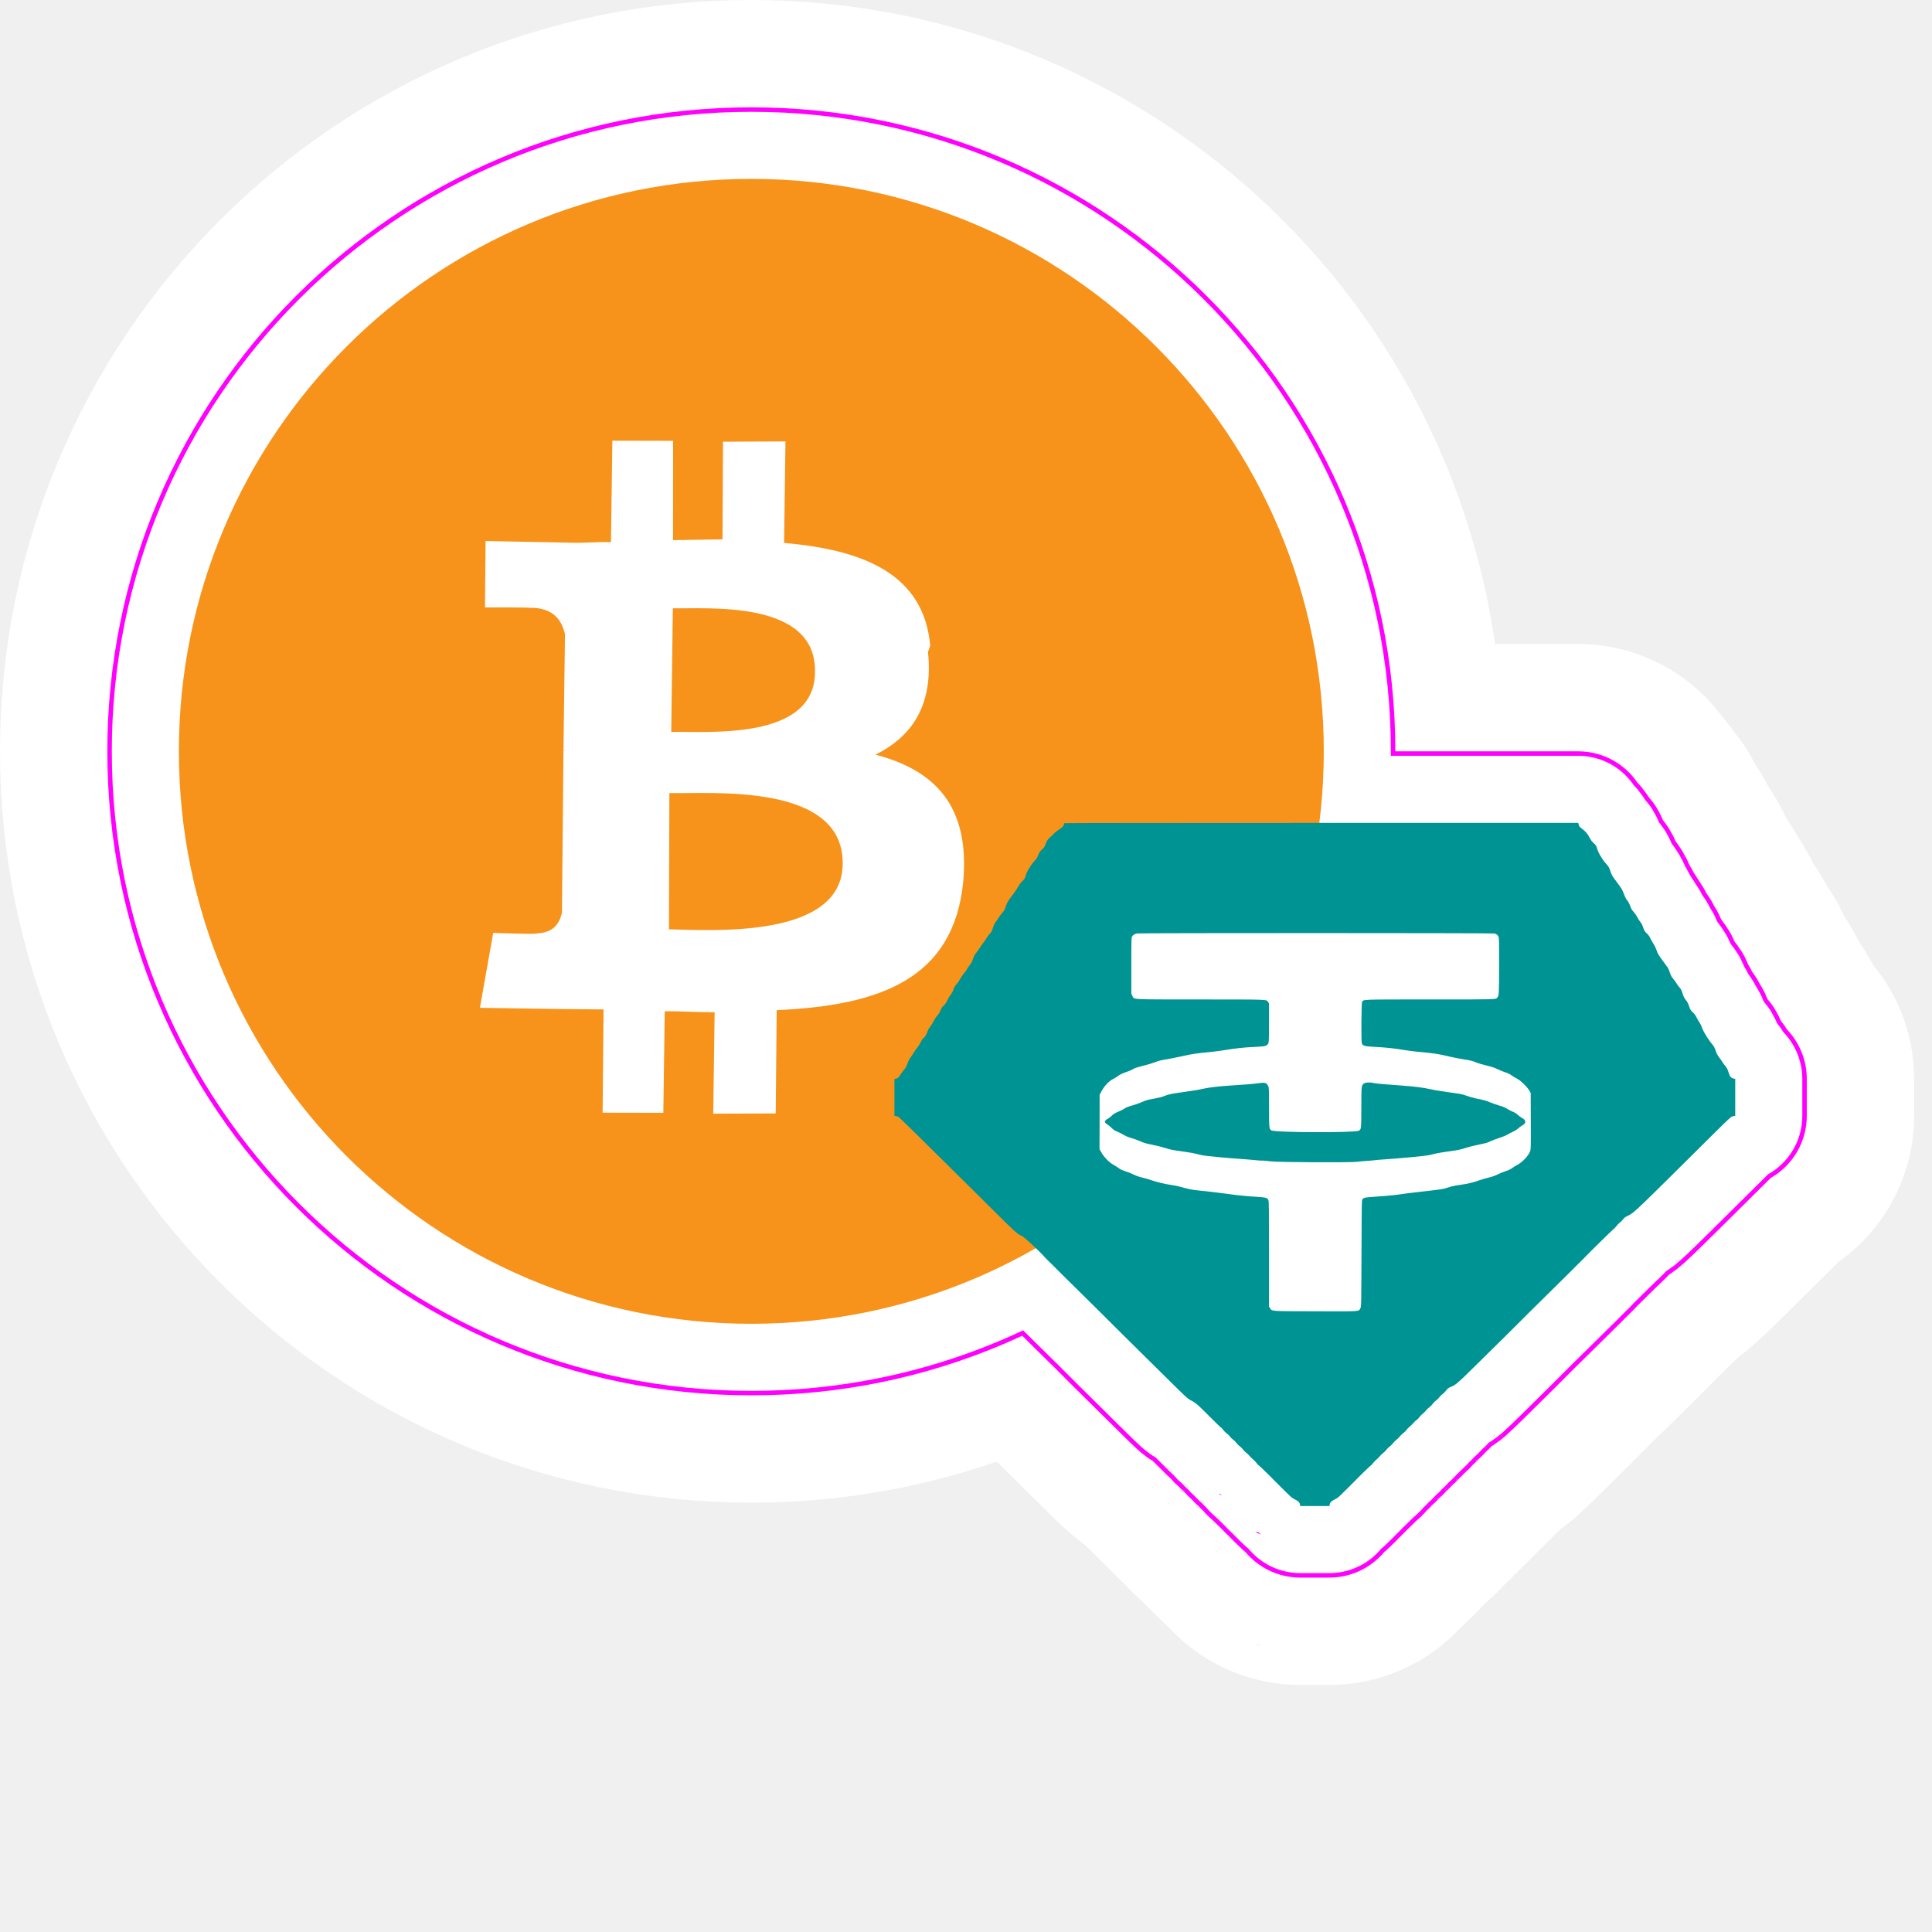
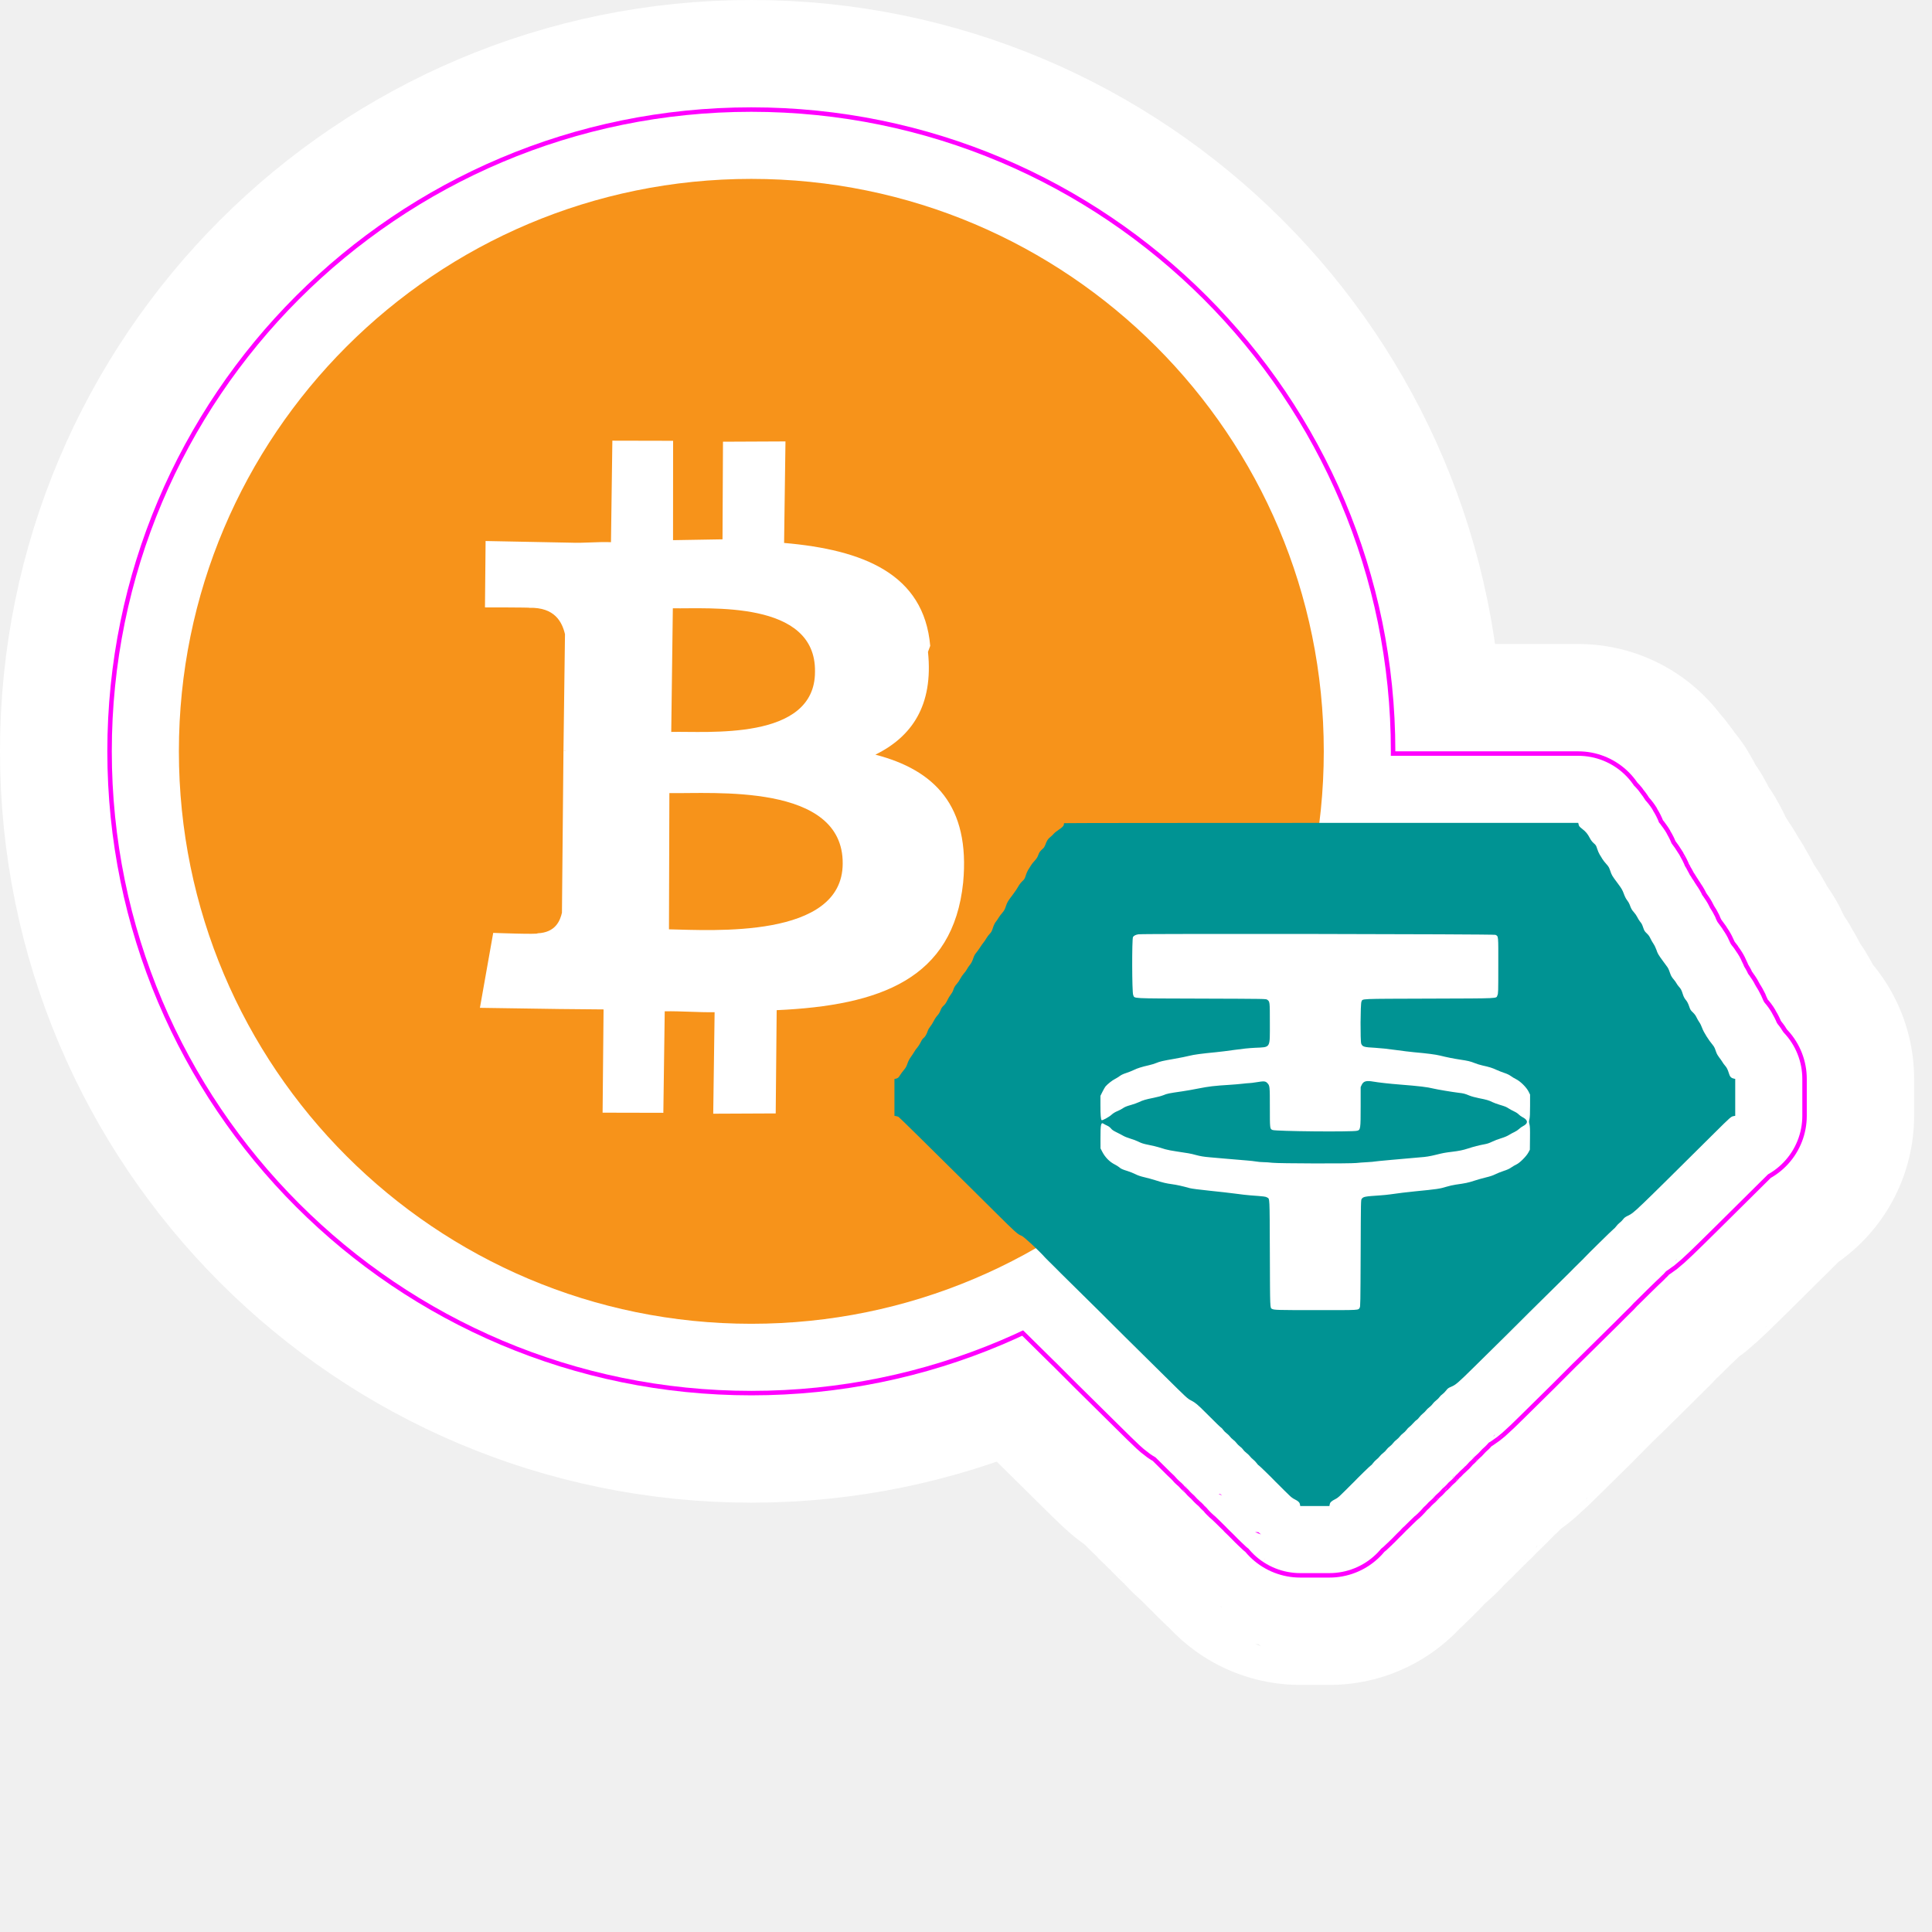
<svg xmlns="http://www.w3.org/2000/svg" viewBox="-10.0 -10.0 108.0 108.0" width="2.25in" height="2.25in">
  <circle cx="32" cy="32" r="32" fill="#fff" stroke="#fff" stroke-width="20.0" stroke-linejoin="round" />
  <g transform="translate(40.0 36.0) scale(0.0235)">
    <g transform="translate(0,1625) scale(0.1,-0.1)" fill="#fff" stroke="#fff" stroke-width="8510.638" stroke-linejoin="round">
      <path d="M4037 16243 c-4 -3 -7 -16 -7 -28 0 -35 -35 -71 -126 -131 -46 -30 -98 -72 -114 -92 -16 -20 -54 -57 -85 -81 -55 -44 -81 -85 -120 -193 -9 -26 -31 -60 -48 -75 -74 -66 -93 -92 -116 -158 -19 -53 -39 -84 -88 -138 -35 -38 -71 -83 -79 -99 -9 -17 -35 -58 -58 -92 -25 -37 -53 -96 -70 -151 -26 -82 -33 -95 -87 -145 -36 -35 -71 -81 -94 -124 -20 -38 -75 -121 -123 -184 -125 -164 -138 -185 -172 -287 -25 -76 -41 -104 -86 -156 -31 -35 -67 -84 -82 -109 -14 -25 -40 -63 -57 -85 -41 -52 -57 -83 -89 -181 -20 -62 -36 -89 -67 -120 -22 -21 -59 -70 -81 -107 -21 -37 -52 -82 -67 -100 -16 -18 -53 -70 -83 -117 -30 -47 -73 -106 -95 -132 -26 -30 -49 -71 -63 -115 -30 -89 -51 -130 -95 -183 -20 -24 -48 -66 -62 -94 -14 -27 -47 -72 -73 -100 -26 -28 -63 -83 -83 -121 -19 -39 -55 -93 -80 -120 -49 -56 -67 -86 -91 -160 -9 -28 -35 -73 -57 -100 -23 -28 -59 -87 -80 -133 -28 -59 -52 -95 -88 -128 -39 -36 -56 -62 -77 -118 -19 -48 -43 -87 -75 -121 -26 -28 -65 -87 -87 -133 -23 -45 -59 -103 -81 -128 -23 -27 -48 -70 -60 -106 -27 -80 -64 -142 -101 -168 -18 -13 -44 -51 -66 -98 -20 -42 -56 -98 -79 -125 -24 -26 -58 -73 -75 -105 -18 -31 -55 -87 -82 -124 -28 -38 -59 -96 -72 -135 -31 -91 -46 -118 -99 -180 -25 -29 -61 -79 -81 -110 -38 -63 -54 -77 -104 -88 l-32 -7 0 -438 0 -438 37 -7 c21 -3 48 -12 61 -19 18 -10 680 -661 1653 -1626 80 -80 366 -363 635 -630 502 -498 542 -535 640 -572 53 -20 415 -356 559 -519 17 -19 52 -54 78 -79 26 -25 98 -96 160 -158 62 -62 123 -124 137 -138 37 -37 802 -791 937 -925 65 -63 134 -132 153 -153 19 -21 211 -212 427 -425 216 -212 640 -631 942 -931 543 -537 552 -546 640 -590 97 -50 156 -99 344 -288 242 -243 365 -362 374 -362 5 0 23 -22 42 -48 19 -27 56 -64 83 -83 26 -19 61 -53 78 -76 16 -23 52 -57 78 -77 27 -19 62 -54 78 -77 16 -23 52 -59 81 -81 30 -21 65 -56 79 -78 14 -22 50 -57 79 -79 29 -22 66 -57 81 -78 15 -21 49 -55 76 -76 27 -21 65 -60 84 -87 20 -28 40 -50 46 -50 9 0 334 -317 398 -387 14 -16 45 -46 69 -68 24 -22 58 -56 75 -75 17 -19 51 -52 75 -75 24 -22 73 -70 110 -107 42 -43 89 -78 131 -98 85 -42 119 -75 126 -122 l7 -38 347 0 347 0 7 38 c7 47 41 80 126 122 42 20 89 55 131 98 37 37 86 85 110 107 24 23 58 56 75 75 17 19 51 53 75 75 24 22 55 52 69 68 64 70 389 387 398 387 6 0 26 22 46 50 19 27 57 66 84 87 27 21 61 55 76 76 15 21 52 56 81 78 29 22 65 57 79 79 14 22 49 57 79 78 29 22 65 58 81 81 16 23 51 58 78 77 26 20 62 54 78 77 17 23 52 57 78 76 27 19 64 56 83 82 18 26 48 57 66 69 18 12 58 51 89 86 30 35 69 72 86 81 16 10 45 39 63 65 19 26 56 64 83 85 27 21 61 55 77 76 15 22 49 55 76 74 26 19 64 56 83 84 20 27 58 65 85 84 26 19 60 53 74 74 15 22 46 53 71 70 24 17 64 57 88 88 38 50 54 62 123 91 108 45 161 91 551 476 184 182 512 505 727 717 216 213 408 404 427 425 19 21 88 90 153 153 135 134 900 888 937 925 14 14 75 76 137 138 62 62 134 133 160 158 26 25 62 60 78 79 63 70 663 659 689 677 16 10 45 41 67 70 21 29 58 66 82 84 24 17 60 53 79 79 29 39 54 57 120 89 144 69 125 51 2039 1951 402 399 410 406 472 416 l37 7 0 439 0 439 -27 6 c-74 15 -101 45 -129 144 -22 73 -48 123 -88 168 -19 20 -47 60 -64 89 -17 28 -51 76 -75 106 -25 31 -54 81 -66 114 -12 32 -28 76 -36 99 -9 23 -30 59 -49 80 -98 116 -216 304 -250 398 -19 53 -50 118 -70 144 -19 27 -49 78 -65 113 -20 44 -47 81 -87 120 -54 50 -63 64 -92 150 -24 68 -45 109 -77 147 -32 39 -52 76 -70 133 -31 101 -47 131 -95 183 -20 22 -47 59 -58 81 -11 22 -43 66 -70 97 -30 34 -59 80 -71 115 -12 32 -28 77 -37 100 -8 23 -25 55 -37 72 -12 17 -60 83 -107 146 -111 152 -125 175 -156 269 -15 43 -46 107 -70 142 -24 35 -57 93 -73 129 -21 46 -47 82 -86 118 -47 44 -59 64 -80 125 -30 88 -39 106 -82 158 -19 23 -47 69 -63 103 -16 33 -53 86 -81 117 -50 55 -66 85 -103 187 -10 26 -36 71 -59 99 -27 34 -54 88 -78 155 -33 90 -51 120 -152 256 -129 173 -133 179 -173 296 -24 71 -39 96 -89 151 -34 36 -76 91 -94 120 -18 30 -48 79 -66 108 -18 29 -45 90 -59 137 -24 77 -31 88 -81 131 -36 32 -66 70 -91 118 -55 105 -95 154 -182 222 -66 52 -78 66 -86 102 l-10 42 -6111 0 c-3362 0 -6115 -3 -6118 -7z" />
    </g>
  </g>
  <circle cx="32" cy="32" r="32" fill="#fff" stroke="#fff" stroke-width="8.0" stroke-linejoin="round" />
  <g transform="translate(40.0 36.0) scale(0.0235)">
    <g transform="translate(0,1625) scale(0.1,-0.1)" fill="#fff" stroke="#fff" stroke-width="3404.255" stroke-linejoin="round">
      <path d="M4037 16243 c-4 -3 -7 -16 -7 -28 0 -35 -35 -71 -126 -131 -46 -30 -98 -72 -114 -92 -16 -20 -54 -57 -85 -81 -55 -44 -81 -85 -120 -193 -9 -26 -31 -60 -48 -75 -74 -66 -93 -92 -116 -158 -19 -53 -39 -84 -88 -138 -35 -38 -71 -83 -79 -99 -9 -17 -35 -58 -58 -92 -25 -37 -53 -96 -70 -151 -26 -82 -33 -95 -87 -145 -36 -35 -71 -81 -94 -124 -20 -38 -75 -121 -123 -184 -125 -164 -138 -185 -172 -287 -25 -76 -41 -104 -86 -156 -31 -35 -67 -84 -82 -109 -14 -25 -40 -63 -57 -85 -41 -52 -57 -83 -89 -181 -20 -62 -36 -89 -67 -120 -22 -21 -59 -70 -81 -107 -21 -37 -52 -82 -67 -100 -16 -18 -53 -70 -83 -117 -30 -47 -73 -106 -95 -132 -26 -30 -49 -71 -63 -115 -30 -89 -51 -130 -95 -183 -20 -24 -48 -66 -62 -94 -14 -27 -47 -72 -73 -100 -26 -28 -63 -83 -83 -121 -19 -39 -55 -93 -80 -120 -49 -56 -67 -86 -91 -160 -9 -28 -35 -73 -57 -100 -23 -28 -59 -87 -80 -133 -28 -59 -52 -95 -88 -128 -39 -36 -56 -62 -77 -118 -19 -48 -43 -87 -75 -121 -26 -28 -65 -87 -87 -133 -23 -45 -59 -103 -81 -128 -23 -27 -48 -70 -60 -106 -27 -80 -64 -142 -101 -168 -18 -13 -44 -51 -66 -98 -20 -42 -56 -98 -79 -125 -24 -26 -58 -73 -75 -105 -18 -31 -55 -87 -82 -124 -28 -38 -59 -96 -72 -135 -31 -91 -46 -118 -99 -180 -25 -29 -61 -79 -81 -110 -38 -63 -54 -77 -104 -88 l-32 -7 0 -438 0 -438 37 -7 c21 -3 48 -12 61 -19 18 -10 680 -661 1653 -1626 80 -80 366 -363 635 -630 502 -498 542 -535 640 -572 53 -20 415 -356 559 -519 17 -19 52 -54 78 -79 26 -25 98 -96 160 -158 62 -62 123 -124 137 -138 37 -37 802 -791 937 -925 65 -63 134 -132 153 -153 19 -21 211 -212 427 -425 216 -212 640 -631 942 -931 543 -537 552 -546 640 -590 97 -50 156 -99 344 -288 242 -243 365 -362 374 -362 5 0 23 -22 42 -48 19 -27 56 -64 83 -83 26 -19 61 -53 78 -76 16 -23 52 -57 78 -77 27 -19 62 -54 78 -77 16 -23 52 -59 81 -81 30 -21 65 -56 79 -78 14 -22 50 -57 79 -79 29 -22 66 -57 81 -78 15 -21 49 -55 76 -76 27 -21 65 -60 84 -87 20 -28 40 -50 46 -50 9 0 334 -317 398 -387 14 -16 45 -46 69 -68 24 -22 58 -56 75 -75 17 -19 51 -52 75 -75 24 -22 73 -70 110 -107 42 -43 89 -78 131 -98 85 -42 119 -75 126 -122 l7 -38 347 0 347 0 7 38 c7 47 41 80 126 122 42 20 89 55 131 98 37 37 86 85 110 107 24 23 58 56 75 75 17 19 51 53 75 75 24 22 55 52 69 68 64 70 389 387 398 387 6 0 26 22 46 50 19 27 57 66 84 87 27 21 61 55 76 76 15 21 52 56 81 78 29 22 65 57 79 79 14 22 49 57 79 78 29 22 65 58 81 81 16 23 51 58 78 77 26 20 62 54 78 77 17 23 52 57 78 76 27 19 64 56 83 82 18 26 48 57 66 69 18 12 58 51 89 86 30 35 69 72 86 81 16 10 45 39 63 65 19 26 56 64 83 85 27 21 61 55 77 76 15 22 49 55 76 74 26 19 64 56 83 84 20 27 58 65 85 84 26 19 60 53 74 74 15 22 46 53 71 70 24 17 64 57 88 88 38 50 54 62 123 91 108 45 161 91 551 476 184 182 512 505 727 717 216 213 408 404 427 425 19 21 88 90 153 153 135 134 900 888 937 925 14 14 75 76 137 138 62 62 134 133 160 158 26 25 62 60 78 79 63 70 663 659 689 677 16 10 45 41 67 70 21 29 58 66 82 84 24 17 60 53 79 79 29 39 54 57 120 89 144 69 125 51 2039 1951 402 399 410 406 472 416 l37 7 0 439 0 439 -27 6 c-74 15 -101 45 -129 144 -22 73 -48 123 -88 168 -19 20 -47 60 -64 89 -17 28 -51 76 -75 106 -25 31 -54 81 -66 114 -12 32 -28 76 -36 99 -9 23 -30 59 -49 80 -98 116 -216 304 -250 398 -19 53 -50 118 -70 144 -19 27 -49 78 -65 113 -20 44 -47 81 -87 120 -54 50 -63 64 -92 150 -24 68 -45 109 -77 147 -32 39 -52 76 -70 133 -31 101 -47 131 -95 183 -20 22 -47 59 -58 81 -11 22 -43 66 -70 97 -30 34 -59 80 -71 115 -12 32 -28 77 -37 100 -8 23 -25 55 -37 72 -12 17 -60 83 -107 146 -111 152 -125 175 -156 269 -15 43 -46 107 -70 142 -24 35 -57 93 -73 129 -21 46 -47 82 -86 118 -47 44 -59 64 -80 125 -30 88 -39 106 -82 158 -19 23 -47 69 -63 103 -16 33 -53 86 -81 117 -50 55 -66 85 -103 187 -10 26 -36 71 -59 99 -27 34 -54 88 -78 155 -33 90 -51 120 -152 256 -129 173 -133 179 -173 296 -24 71 -39 96 -89 151 -34 36 -76 91 -94 120 -18 30 -48 79 -66 108 -18 29 -45 90 -59 137 -24 77 -31 88 -81 131 -36 32 -66 70 -91 118 -55 105 -95 154 -182 222 -66 52 -78 66 -86 102 l-10 42 -6111 0 c-3362 0 -6115 -3 -6118 -7z" />
    </g>
  </g>
  <g id="CutContour">
    <circle cx="32" cy="32" r="32" fill="none" stroke="#FF00FF" stroke-width="8.0" stroke-linejoin="round" />
    <g transform="translate(40.0 36.0) scale(0.0235)">
      <g transform="translate(0,1625) scale(0.1,-0.1)" fill="none" stroke="#FF00FF" stroke-width="3404.255" stroke-linejoin="round">
        <path d="M4037 16243 c-4 -3 -7 -16 -7 -28 0 -35 -35 -71 -126 -131 -46 -30 -98 -72 -114 -92 -16 -20 -54 -57 -85 -81 -55 -44 -81 -85 -120 -193 -9 -26 -31 -60 -48 -75 -74 -66 -93 -92 -116 -158 -19 -53 -39 -84 -88 -138 -35 -38 -71 -83 -79 -99 -9 -17 -35 -58 -58 -92 -25 -37 -53 -96 -70 -151 -26 -82 -33 -95 -87 -145 -36 -35 -71 -81 -94 -124 -20 -38 -75 -121 -123 -184 -125 -164 -138 -185 -172 -287 -25 -76 -41 -104 -86 -156 -31 -35 -67 -84 -82 -109 -14 -25 -40 -63 -57 -85 -41 -52 -57 -83 -89 -181 -20 -62 -36 -89 -67 -120 -22 -21 -59 -70 -81 -107 -21 -37 -52 -82 -67 -100 -16 -18 -53 -70 -83 -117 -30 -47 -73 -106 -95 -132 -26 -30 -49 -71 -63 -115 -30 -89 -51 -130 -95 -183 -20 -24 -48 -66 -62 -94 -14 -27 -47 -72 -73 -100 -26 -28 -63 -83 -83 -121 -19 -39 -55 -93 -80 -120 -49 -56 -67 -86 -91 -160 -9 -28 -35 -73 -57 -100 -23 -28 -59 -87 -80 -133 -28 -59 -52 -95 -88 -128 -39 -36 -56 -62 -77 -118 -19 -48 -43 -87 -75 -121 -26 -28 -65 -87 -87 -133 -23 -45 -59 -103 -81 -128 -23 -27 -48 -70 -60 -106 -27 -80 -64 -142 -101 -168 -18 -13 -44 -51 -66 -98 -20 -42 -56 -98 -79 -125 -24 -26 -58 -73 -75 -105 -18 -31 -55 -87 -82 -124 -28 -38 -59 -96 -72 -135 -31 -91 -46 -118 -99 -180 -25 -29 -61 -79 -81 -110 -38 -63 -54 -77 -104 -88 l-32 -7 0 -438 0 -438 37 -7 c21 -3 48 -12 61 -19 18 -10 680 -661 1653 -1626 80 -80 366 -363 635 -630 502 -498 542 -535 640 -572 53 -20 415 -356 559 -519 17 -19 52 -54 78 -79 26 -25 98 -96 160 -158 62 -62 123 -124 137 -138 37 -37 802 -791 937 -925 65 -63 134 -132 153 -153 19 -21 211 -212 427 -425 216 -212 640 -631 942 -931 543 -537 552 -546 640 -590 97 -50 156 -99 344 -288 242 -243 365 -362 374 -362 5 0 23 -22 42 -48 19 -27 56 -64 83 -83 26 -19 61 -53 78 -76 16 -23 52 -57 78 -77 27 -19 62 -54 78 -77 16 -23 52 -59 81 -81 30 -21 65 -56 79 -78 14 -22 50 -57 79 -79 29 -22 66 -57 81 -78 15 -21 49 -55 76 -76 27 -21 65 -60 84 -87 20 -28 40 -50 46 -50 9 0 334 -317 398 -387 14 -16 45 -46 69 -68 24 -22 58 -56 75 -75 17 -19 51 -52 75 -75 24 -22 73 -70 110 -107 42 -43 89 -78 131 -98 85 -42 119 -75 126 -122 l7 -38 347 0 347 0 7 38 c7 47 41 80 126 122 42 20 89 55 131 98 37 37 86 85 110 107 24 23 58 56 75 75 17 19 51 53 75 75 24 22 55 52 69 68 64 70 389 387 398 387 6 0 26 22 46 50 19 27 57 66 84 87 27 21 61 55 76 76 15 21 52 56 81 78 29 22 65 57 79 79 14 22 49 57 79 78 29 22 65 58 81 81 16 23 51 58 78 77 26 20 62 54 78 77 17 23 52 57 78 76 27 19 64 56 83 82 18 26 48 57 66 69 18 12 58 51 89 86 30 35 69 72 86 81 16 10 45 39 63 65 19 26 56 64 83 85 27 21 61 55 77 76 15 22 49 55 76 74 26 19 64 56 83 84 20 27 58 65 85 84 26 19 60 53 74 74 15 22 46 53 71 70 24 17 64 57 88 88 38 50 54 62 123 91 108 45 161 91 551 476 184 182 512 505 727 717 216 213 408 404 427 425 19 21 88 90 153 153 135 134 900 888 937 925 14 14 75 76 137 138 62 62 134 133 160 158 26 25 62 60 78 79 63 70 663 659 689 677 16 10 45 41 67 70 21 29 58 66 82 84 24 17 60 53 79 79 29 39 54 57 120 89 144 69 125 51 2039 1951 402 399 410 406 472 416 l37 7 0 439 0 439 -27 6 c-74 15 -101 45 -129 144 -22 73 -48 123 -88 168 -19 20 -47 60 -64 89 -17 28 -51 76 -75 106 -25 31 -54 81 -66 114 -12 32 -28 76 -36 99 -9 23 -30 59 -49 80 -98 116 -216 304 -250 398 -19 53 -50 118 -70 144 -19 27 -49 78 -65 113 -20 44 -47 81 -87 120 -54 50 -63 64 -92 150 -24 68 -45 109 -77 147 -32 39 -52 76 -70 133 -31 101 -47 131 -95 183 -20 22 -47 59 -58 81 -11 22 -43 66 -70 97 -30 34 -59 80 -71 115 -12 32 -28 77 -37 100 -8 23 -25 55 -37 72 -12 17 -60 83 -107 146 -111 152 -125 175 -156 269 -15 43 -46 107 -70 142 -24 35 -57 93 -73 129 -21 46 -47 82 -86 118 -47 44 -59 64 -80 125 -30 88 -39 106 -82 158 -19 23 -47 69 -63 103 -16 33 -53 86 -81 117 -50 55 -66 85 -103 187 -10 26 -36 71 -59 99 -27 34 -54 88 -78 155 -33 90 -51 120 -152 256 -129 173 -133 179 -173 296 -24 71 -39 96 -89 151 -34 36 -76 91 -94 120 -18 30 -48 79 -66 108 -18 29 -45 90 -59 137 -24 77 -31 88 -81 131 -36 32 -66 70 -91 118 -55 105 -95 154 -182 222 -66 52 -78 66 -86 102 l-10 42 -6111 0 c-3362 0 -6115 -3 -6118 -7z" />
      </g>
    </g>
    <circle cx="32" cy="32" r="32" fill="none" stroke="#fff" stroke-width="7.5" stroke-linejoin="round" />
    <g transform="translate(40.0 36.0) scale(0.0235)">
      <g transform="translate(0,1625) scale(0.1,-0.1)" fill="none" stroke="#fff" stroke-width="3191.489" stroke-linejoin="round">
        <path d="M4037 16243 c-4 -3 -7 -16 -7 -28 0 -35 -35 -71 -126 -131 -46 -30 -98 -72 -114 -92 -16 -20 -54 -57 -85 -81 -55 -44 -81 -85 -120 -193 -9 -26 -31 -60 -48 -75 -74 -66 -93 -92 -116 -158 -19 -53 -39 -84 -88 -138 -35 -38 -71 -83 -79 -99 -9 -17 -35 -58 -58 -92 -25 -37 -53 -96 -70 -151 -26 -82 -33 -95 -87 -145 -36 -35 -71 -81 -94 -124 -20 -38 -75 -121 -123 -184 -125 -164 -138 -185 -172 -287 -25 -76 -41 -104 -86 -156 -31 -35 -67 -84 -82 -109 -14 -25 -40 -63 -57 -85 -41 -52 -57 -83 -89 -181 -20 -62 -36 -89 -67 -120 -22 -21 -59 -70 -81 -107 -21 -37 -52 -82 -67 -100 -16 -18 -53 -70 -83 -117 -30 -47 -73 -106 -95 -132 -26 -30 -49 -71 -63 -115 -30 -89 -51 -130 -95 -183 -20 -24 -48 -66 -62 -94 -14 -27 -47 -72 -73 -100 -26 -28 -63 -83 -83 -121 -19 -39 -55 -93 -80 -120 -49 -56 -67 -86 -91 -160 -9 -28 -35 -73 -57 -100 -23 -28 -59 -87 -80 -133 -28 -59 -52 -95 -88 -128 -39 -36 -56 -62 -77 -118 -19 -48 -43 -87 -75 -121 -26 -28 -65 -87 -87 -133 -23 -45 -59 -103 -81 -128 -23 -27 -48 -70 -60 -106 -27 -80 -64 -142 -101 -168 -18 -13 -44 -51 -66 -98 -20 -42 -56 -98 -79 -125 -24 -26 -58 -73 -75 -105 -18 -31 -55 -87 -82 -124 -28 -38 -59 -96 -72 -135 -31 -91 -46 -118 -99 -180 -25 -29 -61 -79 -81 -110 -38 -63 -54 -77 -104 -88 l-32 -7 0 -438 0 -438 37 -7 c21 -3 48 -12 61 -19 18 -10 680 -661 1653 -1626 80 -80 366 -363 635 -630 502 -498 542 -535 640 -572 53 -20 415 -356 559 -519 17 -19 52 -54 78 -79 26 -25 98 -96 160 -158 62 -62 123 -124 137 -138 37 -37 802 -791 937 -925 65 -63 134 -132 153 -153 19 -21 211 -212 427 -425 216 -212 640 -631 942 -931 543 -537 552 -546 640 -590 97 -50 156 -99 344 -288 242 -243 365 -362 374 -362 5 0 23 -22 42 -48 19 -27 56 -64 83 -83 26 -19 61 -53 78 -76 16 -23 52 -57 78 -77 27 -19 62 -54 78 -77 16 -23 52 -59 81 -81 30 -21 65 -56 79 -78 14 -22 50 -57 79 -79 29 -22 66 -57 81 -78 15 -21 49 -55 76 -76 27 -21 65 -60 84 -87 20 -28 40 -50 46 -50 9 0 334 -317 398 -387 14 -16 45 -46 69 -68 24 -22 58 -56 75 -75 17 -19 51 -52 75 -75 24 -22 73 -70 110 -107 42 -43 89 -78 131 -98 85 -42 119 -75 126 -122 l7 -38 347 0 347 0 7 38 c7 47 41 80 126 122 42 20 89 55 131 98 37 37 86 85 110 107 24 23 58 56 75 75 17 19 51 53 75 75 24 22 55 52 69 68 64 70 389 387 398 387 6 0 26 22 46 50 19 27 57 66 84 87 27 21 61 55 76 76 15 21 52 56 81 78 29 22 65 57 79 79 14 22 49 57 79 78 29 22 65 58 81 81 16 23 51 58 78 77 26 20 62 54 78 77 17 23 52 57 78 76 27 19 64 56 83 82 18 26 48 57 66 69 18 12 58 51 89 86 30 35 69 72 86 81 16 10 45 39 63 65 19 26 56 64 83 85 27 21 61 55 77 76 15 22 49 55 76 74 26 19 64 56 83 84 20 27 58 65 85 84 26 19 60 53 74 74 15 22 46 53 71 70 24 17 64 57 88 88 38 50 54 62 123 91 108 45 161 91 551 476 184 182 512 505 727 717 216 213 408 404 427 425 19 21 88 90 153 153 135 134 900 888 937 925 14 14 75 76 137 138 62 62 134 133 160 158 26 25 62 60 78 79 63 70 663 659 689 677 16 10 45 41 67 70 21 29 58 66 82 84 24 17 60 53 79 79 29 39 54 57 120 89 144 69 125 51 2039 1951 402 399 410 406 472 416 l37 7 0 439 0 439 -27 6 c-74 15 -101 45 -129 144 -22 73 -48 123 -88 168 -19 20 -47 60 -64 89 -17 28 -51 76 -75 106 -25 31 -54 81 -66 114 -12 32 -28 76 -36 99 -9 23 -30 59 -49 80 -98 116 -216 304 -250 398 -19 53 -50 118 -70 144 -19 27 -49 78 -65 113 -20 44 -47 81 -87 120 -54 50 -63 64 -92 150 -24 68 -45 109 -77 147 -32 39 -52 76 -70 133 -31 101 -47 131 -95 183 -20 22 -47 59 -58 81 -11 22 -43 66 -70 97 -30 34 -59 80 -71 115 -12 32 -28 77 -37 100 -8 23 -25 55 -37 72 -12 17 -60 83 -107 146 -111 152 -125 175 -156 269 -15 43 -46 107 -70 142 -24 35 -57 93 -73 129 -21 46 -47 82 -86 118 -47 44 -59 64 -80 125 -30 88 -39 106 -82 158 -19 23 -47 69 -63 103 -16 33 -53 86 -81 117 -50 55 -66 85 -103 187 -10 26 -36 71 -59 99 -27 34 -54 88 -78 155 -33 90 -51 120 -152 256 -129 173 -133 179 -173 296 -24 71 -39 96 -89 151 -34 36 -76 91 -94 120 -18 30 -48 79 -66 108 -18 29 -45 90 -59 137 -24 77 -31 88 -81 131 -36 32 -66 70 -91 118 -55 105 -95 154 -182 222 -66 52 -78 66 -86 102 l-10 42 -6111 0 c-3362 0 -6115 -3 -6118 -7z" />
      </g>
    </g>
  </g>
  <circle cx="32" cy="32" r="32" fill="#F7931A" />
  <g transform="rotate(-13.5 32 32)" fill="#fff">
    <path d="M43.1 28.6c.6-4.0-2.4-6.1-6.6-7.5l1.4-5.5-3.4-.8-1.3 5.3c-.9-.2-1.8-.4-2.7-.6l1.3-5.4-3.3-.8-1.4 5.5c-.7-.2-1.5-.3-2.2-.5v0l-4.6-1.2-.9 3.6s2.5.6 2.4.6c1.4.3 1.6 1.2 1.6 1.9l-1.6 6.3c.1 0 .2.1.3.1l-.3-.1-2.2 8.8c-.2.4-.6 1-1.6.8.1.1-2.4-.6-2.4-.6l-1.7 3.9 4.3 1.1c.8.2 1.6.4 2.4.6l-1.4 5.6 3.3.8 1.4-5.5c.9.2 1.8.5 2.7.7l-1.4 5.5 3.4.8 1.4-5.6c5.7 1.1 10 .6 11.8-4.5 1.4-4.1-.1-6.5-3.1-8.1 2.2-.5 3.8-1.9 4.2-4.9zm-7.6 10.7c-1 4.1-8.0 1.9-10.3 1.3l1.8-7.4c2.3.6 9.6 1.7 8.5 6.1zm1-10.8c-.9 3.8-6.7 1.8-8.6 1.4l1.7-6.7c1.9.5 7.9 1.4 6.9 5.3z" />
  </g>
  <g transform="translate(40.0 36.0) scale(0.0235)">
    <g transform="translate(0,1625) scale(0.1,-0.1)" fill="#009393">
      <path d="M4037 16243 c-4 -3 -7 -16 -7 -28 0 -35 -35 -71 -126 -131 -46 -30 -98 -72 -114 -92 -16 -20 -54 -57 -85 -81 -55 -44 -81 -85 -120 -193 -9 -26 -31 -60 -48 -75 -74 -66 -93 -92 -116 -158 -19 -53 -39 -84 -88 -138 -35 -38 -71 -83 -79 -99 -9 -17 -35 -58 -58 -92 -25 -37 -53 -96 -70 -151 -26 -82 -33 -95 -87 -145 -36 -35 -71 -81 -94 -124 -20 -38 -75 -121 -123 -184 -125 -164 -138 -185 -172 -287 -25 -76 -41 -104 -86 -156 -31 -35 -67 -84 -82 -109 -14 -25 -40 -63 -57 -85 -41 -52 -57 -83 -89 -181 -20 -62 -36 -89 -67 -120 -22 -21 -59 -70 -81 -107 -21 -37 -52 -82 -67 -100 -16 -18 -53 -70 -83 -117 -30 -47 -73 -106 -95 -132 -26 -30 -49 -71 -63 -115 -30 -89 -51 -130 -95 -183 -20 -24 -48 -66 -62 -94 -14 -27 -47 -72 -73 -100 -26 -28 -63 -83 -83 -121 -19 -39 -55 -93 -80 -120 -49 -56 -67 -86 -91 -160 -9 -28 -35 -73 -57 -100 -23 -28 -59 -87 -80 -133 -28 -59 -52 -95 -88 -128 -39 -36 -56 -62 -77 -118 -19 -48 -43 -87 -75 -121 -26 -28 -65 -87 -87 -133 -23 -45 -59 -103 -81 -128 -23 -27 -48 -70 -60 -106 -27 -80 -64 -142 -101 -168 -18 -13 -44 -51 -66 -98 -20 -42 -56 -98 -79 -125 -24 -26 -58 -73 -75 -105 -18 -31 -55 -87 -82 -124 -28 -38 -59 -96 -72 -135 -31 -91 -46 -118 -99 -180 -25 -29 -61 -79 -81 -110 -38 -63 -54 -77 -104 -88 l-32 -7 0 -438 0 -438 37 -7 c21 -3 48 -12 61 -19 18 -10 680 -661 1653 -1626 80 -80 366 -363 635 -630 502 -498 542 -535 640 -572 53 -20 415 -356 559 -519 17 -19 52 -54 78 -79 26 -25 98 -96 160 -158 62 -62 123 -124 137 -138 37 -37 802 -791 937 -925 65 -63 134 -132 153 -153 19 -21 211 -212 427 -425 216 -212 640 -631 942 -931 543 -537 552 -546 640 -590 97 -50 156 -99 344 -288 242 -243 365 -362 374 -362 5 0 23 -22 42 -48 19 -27 56 -64 83 -83 26 -19 61 -53 78 -76 16 -23 52 -57 78 -77 27 -19 62 -54 78 -77 16 -23 52 -59 81 -81 30 -21 65 -56 79 -78 14 -22 50 -57 79 -79 29 -22 66 -57 81 -78 15 -21 49 -55 76 -76 27 -21 65 -60 84 -87 20 -28 40 -50 46 -50 9 0 334 -317 398 -387 14 -16 45 -46 69 -68 24 -22 58 -56 75 -75 17 -19 51 -52 75 -75 24 -22 73 -70 110 -107 42 -43 89 -78 131 -98 85 -42 119 -75 126 -122 l7 -38 347 0 347 0 7 38 c7 47 41 80 126 122 42 20 89 55 131 98 37 37 86 85 110 107 24 23 58 56 75 75 17 19 51 53 75 75 24 22 55 52 69 68 64 70 389 387 398 387 6 0 26 22 46 50 19 27 57 66 84 87 27 21 61 55 76 76 15 21 52 56 81 78 29 22 65 57 79 79 14 22 49 57 79 78 29 22 65 58 81 81 16 23 51 58 78 77 26 20 62 54 78 77 17 23 52 57 78 76 27 19 64 56 83 82 18 26 48 57 66 69 18 12 58 51 89 86 30 35 69 72 86 81 16 10 45 39 63 65 19 26 56 64 83 85 27 21 61 55 77 76 15 22 49 55 76 74 26 19 64 56 83 84 20 27 58 65 85 84 26 19 60 53 74 74 15 22 46 53 71 70 24 17 64 57 88 88 38 50 54 62 123 91 108 45 161 91 551 476 184 182 512 505 727 717 216 213 408 404 427 425 19 21 88 90 153 153 135 134 900 888 937 925 14 14 75 76 137 138 62 62 134 133 160 158 26 25 62 60 78 79 63 70 663 659 689 677 16 10 45 41 67 70 21 29 58 66 82 84 24 17 60 53 79 79 29 39 54 57 120 89 144 69 125 51 2039 1951 402 399 410 406 472 416 l37 7 0 439 0 439 -27 6 c-74 15 -101 45 -129 144 -22 73 -48 123 -88 168 -19 20 -47 60 -64 89 -17 28 -51 76 -75 106 -25 31 -54 81 -66 114 -12 32 -28 76 -36 99 -9 23 -30 59 -49 80 -98 116 -216 304 -250 398 -19 53 -50 118 -70 144 -19 27 -49 78 -65 113 -20 44 -47 81 -87 120 -54 50 -63 64 -92 150 -24 68 -45 109 -77 147 -32 39 -52 76 -70 133 -31 101 -47 131 -95 183 -20 22 -47 59 -58 81 -11 22 -43 66 -70 97 -30 34 -59 80 -71 115 -12 32 -28 77 -37 100 -8 23 -25 55 -37 72 -12 17 -60 83 -107 146 -111 152 -125 175 -156 269 -15 43 -46 107 -70 142 -24 35 -57 93 -73 129 -21 46 -47 82 -86 118 -47 44 -59 64 -80 125 -30 88 -39 106 -82 158 -19 23 -47 69 -63 103 -16 33 -53 86 -81 117 -50 55 -66 85 -103 187 -10 26 -36 71 -59 99 -27 34 -54 88 -78 155 -33 90 -51 120 -152 256 -129 173 -133 179 -173 296 -24 71 -39 96 -89 151 -34 36 -76 91 -94 120 -18 30 -48 79 -66 108 -18 29 -45 90 -59 137 -24 77 -31 88 -81 131 -36 32 -66 70 -91 118 -55 105 -95 154 -182 222 -66 52 -78 66 -86 102 l-10 42 -6111 0 c-3362 0 -6115 -3 -6118 -7z" />
    </g>
    <g transform="translate(0,1625) scale(0.1,-0.1)" fill="#fff">
-       <path d="M5773 13620 c-61 -13 -100 -36 -120 -73 -17 -30 -18 -80 -18 -697 l0 -665 25 -50 c46 -91 -90 -84 1630 -85 1636 -1 1556 2 1597 -59 l23 -34 0 -447 c0 -488 -1 -498 -38 -535 -37 -37 -77 -44 -323 -55 -231 -10 -448 -34 -699 -76 -80 -13 -194 -29 -255 -35 -428 -42 -495 -52 -734 -105 -135 -30 -300 -63 -366 -74 -169 -28 -209 -38 -305 -76 -47 -18 -165 -54 -263 -79 -189 -49 -211 -56 -269 -92 -20 -12 -89 -41 -154 -63 -84 -29 -133 -53 -177 -85 -33 -25 -84 -57 -112 -70 -107 -51 -215 -162 -290 -300 l-44 -81 -1 -647 -2 -648 49 -86 c56 -99 171 -219 262 -273 106 -63 115 -69 164 -105 31 -22 86 -46 150 -66 56 -17 141 -51 189 -75 57 -29 128 -53 210 -73 67 -16 168 -45 223 -65 118 -42 315 -88 473 -111 62 -8 152 -27 200 -41 133 -39 280 -72 347 -78 207 -20 644 -71 780 -91 213 -31 425 -53 680 -69 235 -15 267 -23 291 -81 12 -29 14 -227 14 -1283 l0 -1249 23 -34 c52 -79 -19 -74 1082 -77 1105 -3 1026 -8 1069 74 21 39 21 53 26 1305 5 1247 5 1267 25 1289 34 38 51 41 328 60 308 22 501 41 632 64 50 8 232 31 405 50 488 55 553 64 632 91 115 40 174 53 329 75 184 27 295 53 433 102 61 22 166 53 233 69 81 19 152 43 210 72 49 24 126 57 173 72 98 32 154 58 193 91 15 13 65 43 110 66 118 61 267 217 306 322 20 55 21 69 18 723 l-2 668 -29 52 c-49 88 -208 243 -296 288 -41 21 -100 57 -132 80 -37 28 -86 52 -145 70 -48 16 -132 50 -185 76 -74 36 -139 57 -266 88 -92 22 -190 50 -217 62 -101 44 -160 59 -323 84 -92 14 -241 43 -332 65 -293 69 -340 76 -805 120 -60 6 -175 21 -255 34 -247 41 -466 65 -695 76 -276 13 -314 24 -338 92 -16 45 -10 943 6 974 35 68 -68 64 1618 64 1617 0 1559 -2 1600 46 39 46 41 75 43 737 1 353 -2 660 -7 682 -11 55 -49 92 -109 104 -60 13 -8430 13 -8495 1z m5644 -3561 c52 -11 183 -23 610 -54 354 -26 551 -51 727 -91 59 -14 161 -32 225 -40 64 -8 134 -19 156 -24 22 -5 114 -18 205 -30 134 -18 184 -29 270 -61 58 -22 161 -51 229 -65 181 -36 235 -51 339 -95 51 -21 141 -53 200 -70 110 -32 150 -49 226 -97 24 -16 72 -39 107 -53 39 -15 83 -43 118 -75 31 -28 75 -61 98 -72 106 -54 106 -129 1 -183 -23 -12 -62 -40 -88 -65 -26 -24 -82 -60 -131 -82 -46 -21 -106 -53 -134 -71 -28 -17 -115 -52 -195 -78 -79 -25 -172 -60 -206 -78 -34 -18 -88 -39 -121 -45 -238 -50 -381 -84 -458 -110 -128 -42 -195 -56 -415 -85 -107 -14 -244 -37 -305 -51 -60 -14 -137 -32 -170 -40 -81 -18 -693 -75 -1125 -104 -85 -6 -162 -13 -171 -16 -9 -2 -88 -9 -175 -14 -88 -6 -186 -15 -219 -20 -136 -23 -1901 -15 -2074 10 -85 12 -169 19 -185 17 -17 -3 -85 1 -151 8 -66 8 -226 21 -355 30 -359 25 -857 72 -935 89 -38 9 -103 25 -144 36 -40 11 -173 34 -295 51 -266 37 -320 47 -456 92 -58 19 -188 51 -290 71 -150 30 -203 46 -280 81 -52 24 -146 58 -208 76 -76 22 -139 48 -195 81 -45 26 -113 60 -152 76 -53 20 -85 41 -131 87 -33 33 -81 72 -107 87 -73 42 -65 89 23 133 19 9 60 41 90 71 44 42 75 61 152 93 53 21 117 53 142 70 53 37 66 42 218 87 66 19 158 52 206 73 103 47 124 52 311 86 93 17 174 38 227 60 84 35 164 52 364 80 279 38 462 68 555 91 124 30 378 59 685 79 364 23 496 34 608 50 178 26 210 18 252 -66 19 -36 20 -61 21 -501 0 -498 2 -515 52 -552 72 -53 2014 -60 2087 -7 55 40 55 37 56 551 1 512 2 518 54 565 38 34 140 40 257 14z" />
+       <path d="M5805 13600 c-62 -9 -110 -32 -130 -64 -28 -42 -25 -1320 4 -1378 43 -91 -111 -82 1628 -88 1529 -5 1532 -5 1560 -26 63 -46 63 -42 63 -546 0 -625 27 -579 -356 -598 -140 -7 -300 -23 -487 -50 -153 -22 -351 -47 -440 -55 -333 -32 -523 -57 -631 -85 -61 -16 -217 -47 -346 -70 -291 -50 -357 -66 -443 -102 -37 -16 -116 -40 -175 -53 -168 -38 -279 -73 -361 -114 -42 -21 -121 -52 -176 -70 -69 -22 -117 -44 -153 -71 -29 -22 -83 -55 -120 -74 -63 -32 -168 -115 -220 -174 -13 -15 -46 -72 -73 -126 l-49 -99 0 -232 c0 -215 9 -328 28 -347 14 -14 179 77 234 128 36 33 79 61 133 84 44 18 99 46 123 62 68 45 90 54 221 92 67 20 148 49 180 65 82 41 167 66 341 100 96 19 188 44 241 65 86 36 119 43 449 91 96 14 263 43 370 65 265 52 379 66 765 90 94 6 225 17 292 25 67 8 141 15 165 15 23 0 97 9 163 20 185 31 220 28 264 -18 60 -63 61 -72 61 -576 0 -511 0 -515 64 -541 77 -32 1876 -49 2008 -19 85 19 88 40 88 579 l0 460 24 52 c42 89 108 108 276 79 124 -22 387 -51 630 -70 466 -37 658 -60 797 -95 89 -22 460 -84 603 -101 116 -13 151 -22 256 -66 49 -20 144 -46 235 -64 174 -34 229 -50 311 -91 31 -16 107 -44 170 -63 147 -45 155 -48 221 -90 31 -20 89 -51 129 -70 41 -18 89 -50 108 -71 19 -20 58 -48 85 -62 142 -72 147 -151 13 -219 -27 -13 -68 -43 -91 -66 -23 -22 -71 -54 -106 -70 -35 -16 -96 -48 -135 -73 -48 -29 -111 -55 -191 -79 -66 -20 -160 -56 -210 -81 -64 -31 -116 -49 -180 -60 -122 -22 -263 -58 -390 -100 -122 -40 -211 -58 -391 -80 -157 -19 -201 -27 -374 -70 -146 -36 -237 -51 -370 -60 -47 -4 -128 -10 -180 -16 -52 -5 -277 -25 -499 -44 -222 -20 -408 -38 -413 -41 -5 -3 -84 -10 -176 -15 -92 -5 -205 -13 -252 -19 -147 -17 -1850 -13 -2000 5 -69 8 -166 15 -216 15 -51 0 -127 7 -170 15 -44 8 -144 19 -224 25 -80 6 -293 24 -475 40 -181 16 -361 32 -400 35 -144 12 -233 27 -335 55 -114 32 -192 46 -461 85 -97 13 -216 37 -265 51 -49 15 -125 38 -169 51 -44 13 -147 37 -230 54 -120 24 -167 39 -235 73 -47 24 -135 58 -196 75 -61 18 -138 48 -170 67 -32 19 -104 56 -159 83 -75 37 -109 60 -134 91 -22 27 -54 52 -90 68 -31 14 -69 34 -84 44 -64 45 -77 -12 -76 -341 l1 -244 44 -85 c69 -131 173 -236 296 -298 37 -19 82 -47 100 -62 46 -40 77 -55 198 -92 58 -18 144 -52 191 -76 61 -31 124 -52 218 -74 73 -17 188 -48 256 -70 176 -56 263 -77 400 -95 111 -15 239 -43 422 -94 45 -12 222 -35 471 -61 219 -22 497 -54 617 -70 121 -17 279 -35 350 -40 338 -25 365 -29 398 -49 67 -41 61 61 67 -1331 5 -1342 3 -1295 52 -1321 50 -27 129 -29 1052 -29 1060 0 993 -4 1033 57 17 25 18 105 23 1294 5 1266 5 1268 26 1296 38 52 71 58 444 83 69 4 172 15 230 23 168 25 423 56 590 72 531 52 597 62 751 110 59 19 159 41 221 50 224 31 305 48 433 91 72 24 196 59 278 79 102 24 172 47 229 76 46 23 135 59 200 80 84 27 136 51 180 82 35 25 90 57 123 72 80 37 236 193 285 285 l35 65 3 271 c3 222 0 283 -12 332 -14 54 -15 67 -1 124 11 47 15 128 15 324 l0 261 -36 72 c-50 101 -195 244 -296 294 -40 19 -97 54 -127 76 -35 26 -86 51 -150 72 -53 17 -139 51 -192 75 -101 47 -167 67 -334 104 -55 12 -138 38 -184 57 -99 40 -158 54 -351 83 -152 23 -308 54 -473 95 -100 25 -314 53 -612 79 -93 9 -296 33 -450 55 -176 25 -354 44 -480 51 -266 14 -301 24 -331 97 -25 58 -20 952 5 1001 38 73 -101 66 1616 72 1723 6 1582 -1 1618 78 20 46 21 60 21 707 1 735 5 693 -67 732 -34 19 -8366 31 -8492 13z" />
    </g>
  </g>
</svg>
